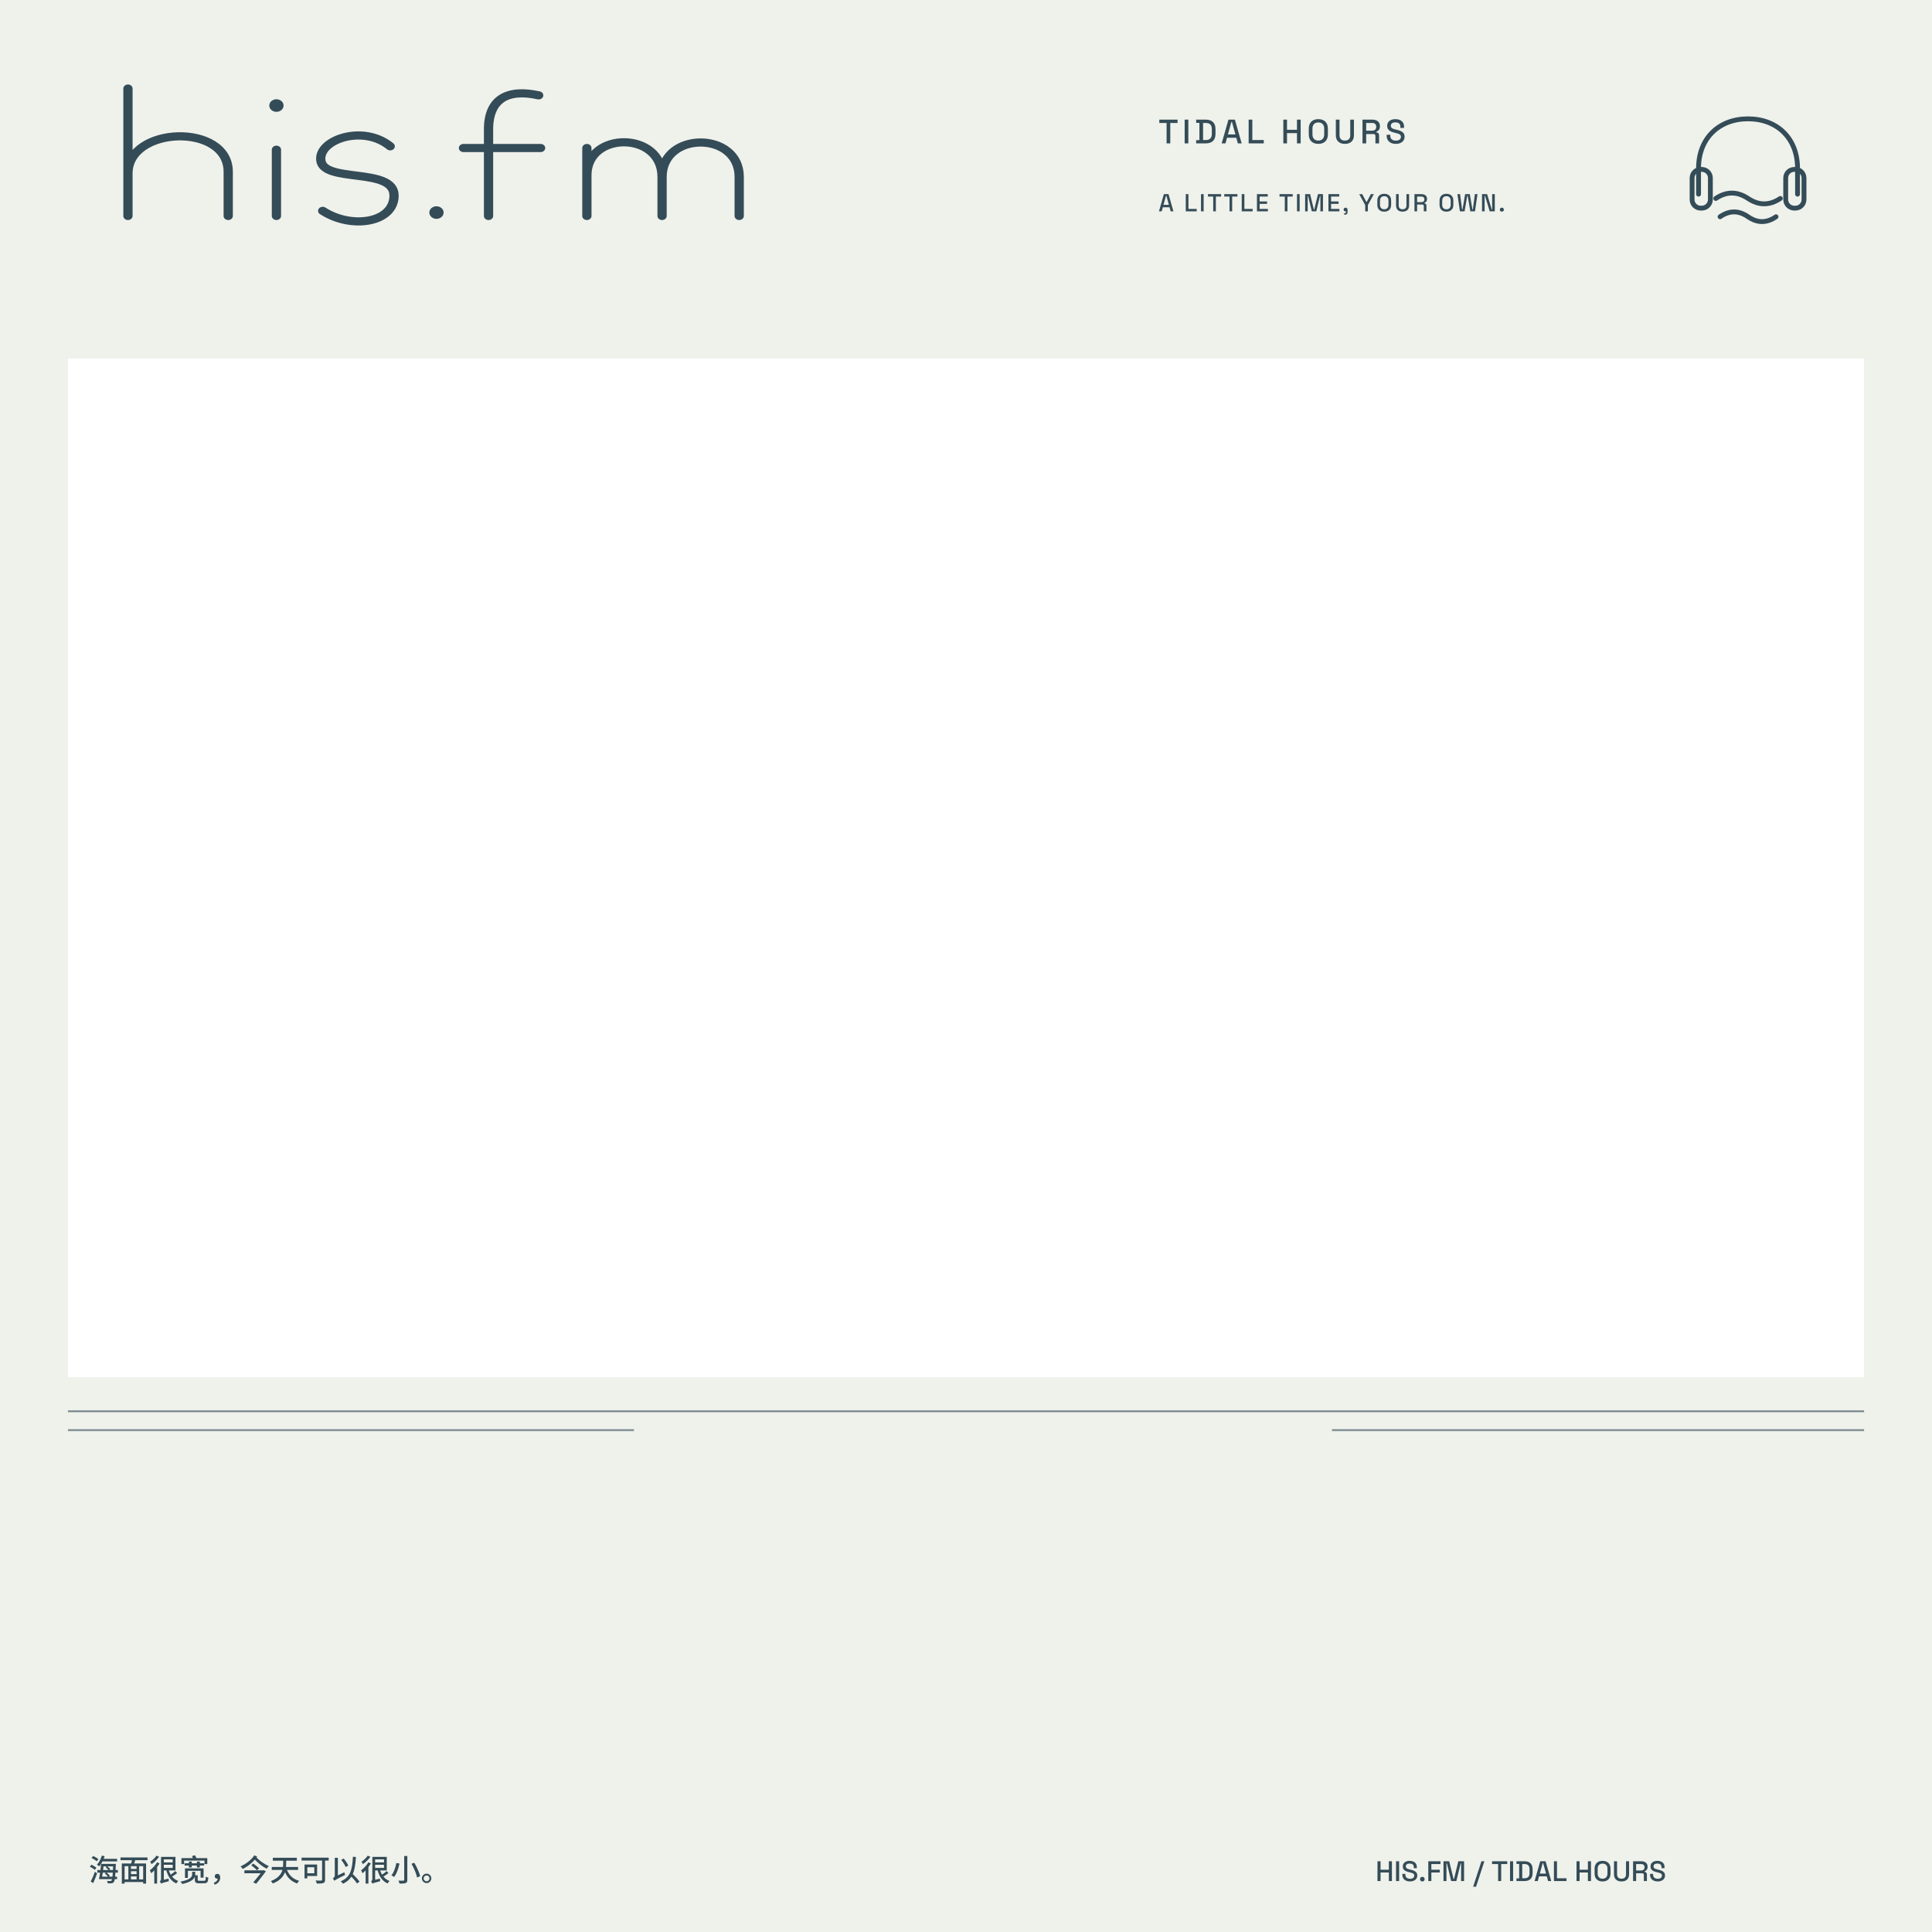
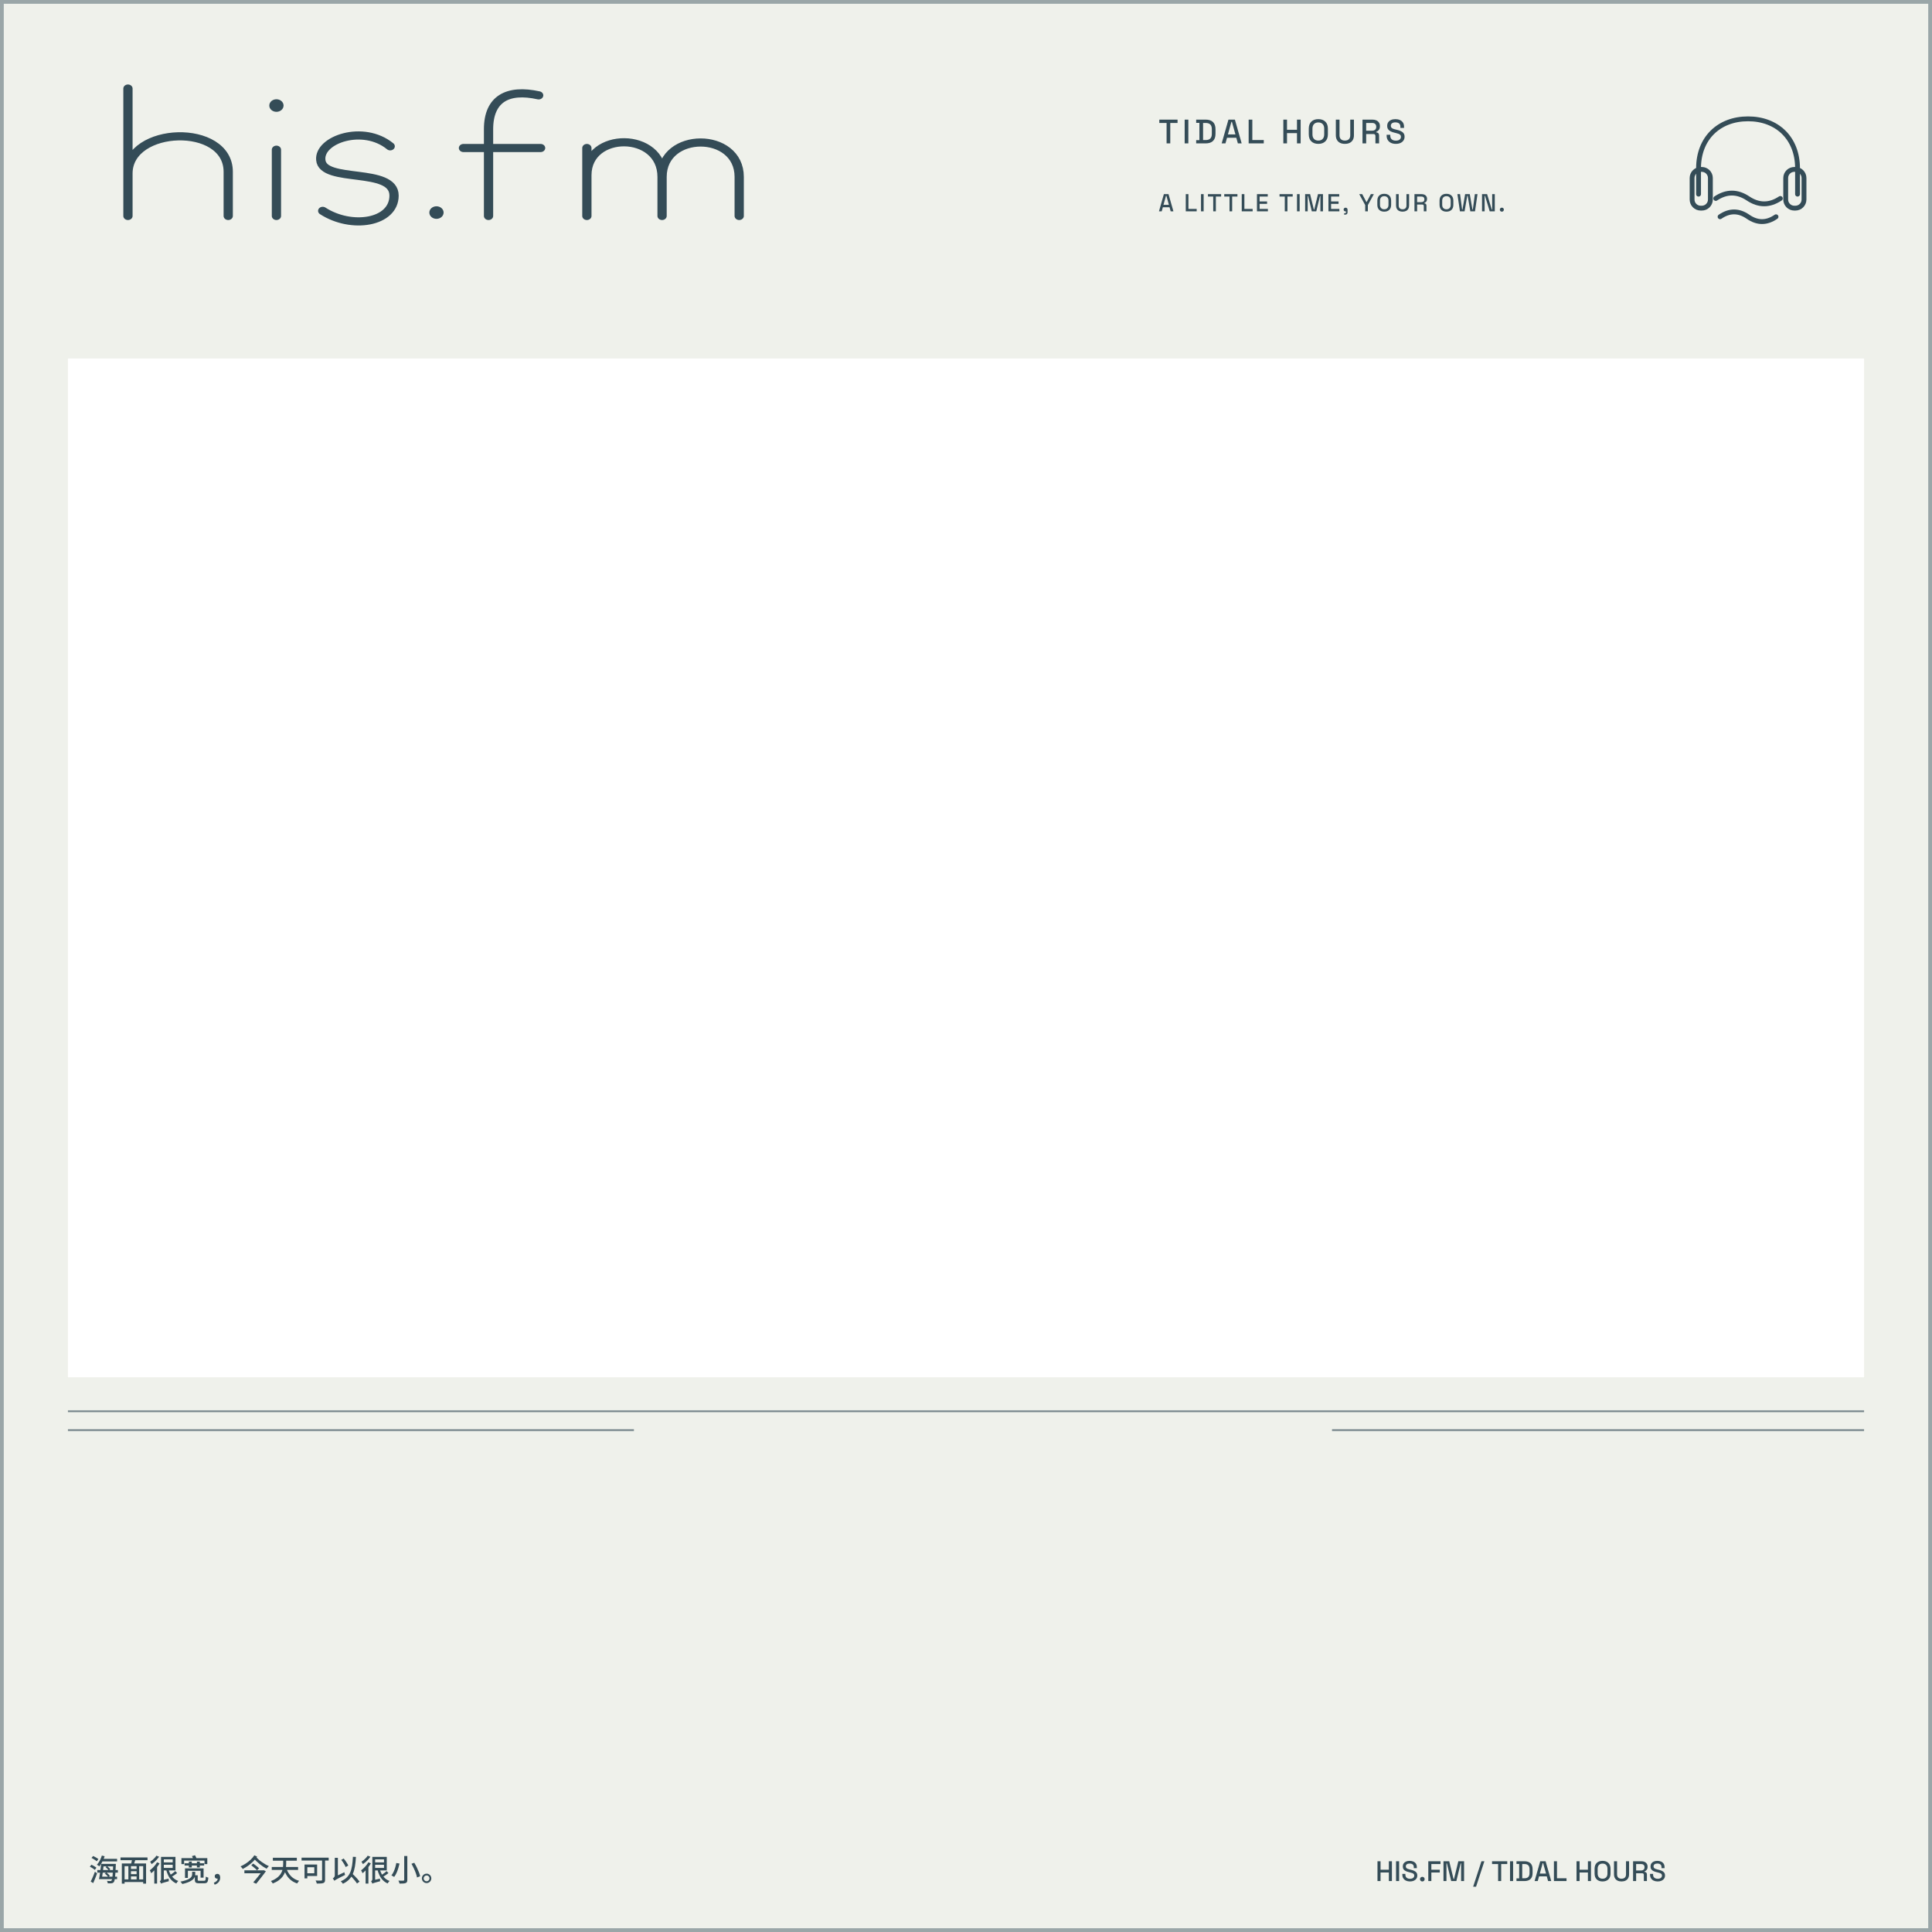
<svg xmlns="http://www.w3.org/2000/svg" width="1600" height="1600" viewBox="0 0 1024 1024" role="img" aria-label="his.fm cover frame">
  <path d="M0 0H1024V1024H0ZM36 190V730H988V190Z" fill="#EFF1EB" fill-rule="evenodd" />
  <g transform="translate(43 30) scale(0.6083333)">
    <g fill="none" stroke="#344C57" stroke-width="4.8" stroke-linecap="round" stroke-linejoin="round" transform="translate(24 16) scale(1.68 1.48)">
      <path d="M10 8V83M10 58C10 30 62 28 62 57V83M87 44V83M146 42C132 29 109 38 110 50C111 64 148 54 148 71C148 87 126 91 111 80M197 83V32C197 14 207 8 223 12M184 43H224M248 83V43M248 59C248 33 287 33 287 60V83M287 60C287 33 327 33 327 60V83" />
      <circle fill="#344C57" stroke="none" cx="87" cy="18" r="3.7" />
      <circle fill="#344C57" stroke="none" cx="170" cy="81" r="3.7" />
    </g>
  </g>
  <g transform="translate(890 55) scale(0.5703125)">
    <g fill="none" stroke="#344C57" stroke-width="4.5" stroke-linecap="round">
      <path d="M18 84V60C18 32 37 14 64 14C91 14 110 32 110 60V84M34 88Q49 78 64 88T94 88M38 105Q51 96 64 105T90 105" />
      <rect x="12" y="61" width="17" height="36" rx="8" />
      <rect x="99" y="61" width="17" height="36" rx="8" />
    </g>
  </g>
  <path fill="#344C57" d="M618.318 76.0V65.169H614.457V63.4H624.127V65.169H620.266V76.0ZM627.898 76.0V63.4H629.846V76.0ZM634 76.0V74.277H635.707V65.123H634V63.4H639.046Q641.558 63.4 642.9 64.674Q644.242 65.949 644.242 68.525V70.882Q644.242 73.457 642.9 74.729Q641.558 76.0 639.046 76.0ZM637.654 74.231H639.069Q640.698 74.231 641.496 73.405Q642.295 72.58 642.295 70.947V68.459Q642.295 66.808 641.496 65.992Q640.698 65.176 639.069 65.176H637.654ZM647.509 76.0 651.105 63.4H654.514L658.11 76.0H656.096L655.274 73.026H650.345L649.523 76.0ZM650.821 71.234H654.798L652.953 64.611H652.666ZM661.811 76.0V63.4H663.758V74.231H669.821V76.0ZM680.195 76.0V63.4H682.143V68.797H687.428V63.4H689.375V76.0H687.428V70.567H682.143V76.0ZM698.742 76.252Q696.423 76.252 695.05 74.947Q693.678 73.642 693.678 71.181V68.219Q693.678 65.758 695.05 64.453Q696.423 63.148 698.742 63.148Q701.061 63.148 702.434 64.453Q703.806 65.758 703.806 68.219V71.181Q703.806 73.642 702.434 74.947Q701.061 76.252 698.742 76.252ZM698.742 74.506Q700.225 74.506 701.042 73.631Q701.858 72.756 701.858 71.24V68.16Q701.858 66.644 701.042 65.769Q700.225 64.894 698.742 64.894Q697.277 64.894 696.451 65.769Q695.625 66.644 695.625 68.16V71.24Q695.625 72.756 696.451 73.631Q697.277 74.506 698.742 74.506ZM712.817 76.252Q711.338 76.252 710.263 75.716Q709.187 75.181 708.606 74.156Q708.024 73.132 708.024 71.679V63.4H709.971V71.726Q709.971 73.067 710.71 73.786Q711.449 74.506 712.817 74.506Q714.185 74.506 714.924 73.786Q715.663 73.067 715.663 71.726V63.4H717.611V71.679Q717.611 73.132 717.032 74.156Q716.453 75.181 715.374 75.716Q714.296 76.252 712.817 76.252ZM722.154 76.0V63.4H727.437Q728.619 63.4 729.504 63.808Q730.389 64.215 730.884 64.968Q731.38 65.721 731.38 66.76V66.963Q731.38 68.147 730.815 68.859Q730.249 69.57 729.445 69.863V70.149Q730.133 70.179 730.542 70.609Q730.951 71.04 730.951 71.821V76.0H729.003V72.088Q729.003 71.605 728.746 71.323Q728.49 71.04 727.93 71.04H724.102V76.0ZM724.102 69.271H727.235Q728.277 69.271 728.854 68.742Q729.432 68.214 729.432 67.294V67.146Q729.432 66.226 728.867 65.698Q728.301 65.169 727.235 65.169H724.102ZM739.809 76.252Q738.389 76.252 737.292 75.746Q736.195 75.239 735.571 74.264Q734.948 73.289 734.948 71.871V71.423H736.872V71.871Q736.872 73.219 737.678 73.88Q738.484 74.542 739.809 74.542Q741.153 74.542 741.841 73.971Q742.529 73.4 742.529 72.512Q742.529 71.908 742.207 71.536Q741.885 71.165 741.286 70.933Q740.688 70.701 739.859 70.508L739.187 70.349Q737.985 70.067 737.099 69.639Q736.213 69.21 735.727 68.512Q735.242 67.815 735.242 66.707Q735.242 65.599 735.785 64.802Q736.327 64.005 737.304 63.576Q738.281 63.148 739.593 63.148Q740.906 63.148 741.94 63.598Q742.974 64.047 743.571 64.931Q744.167 65.815 744.167 67.145V67.792H742.243V67.145Q742.243 66.33 741.91 65.83Q741.578 65.329 740.98 65.093Q740.383 64.858 739.593 64.858Q738.432 64.858 737.799 65.332Q737.166 65.807 737.166 66.66Q737.166 67.229 737.447 67.597Q737.728 67.965 738.267 68.2Q738.807 68.435 739.601 68.615L740.273 68.775Q741.497 69.044 742.436 69.472Q743.375 69.9 743.914 70.616Q744.453 71.332 744.453 72.465Q744.453 73.598 743.881 74.449Q743.309 75.3 742.266 75.776Q741.223 76.252 739.809 76.252Z" />
  <path fill="#344C57" d="M614.279 112.0 616.876 102.9H619.338L621.935 112.0H620.481L619.887 109.852H616.328L615.734 112.0ZM616.672 108.558H619.543L618.211 103.774H618.004ZM628.484 112.0V102.9H629.891V110.722H634.269V112.0ZM636.553 112.0V102.9H637.959V112.0ZM643.027 112.0V104.178H640.238V102.9H647.222V104.178H644.434V112.0ZM651.671 112.0V104.178H648.882V102.9H655.866V104.178H653.078V112.0ZM658.145 112.0V102.9H659.552V110.722H663.93V112.0ZM666.214 112.0V102.9H671.941V104.178H667.621V106.781H671.577V108.059H667.621V110.722H672.01V112.0ZM680.965 112.0V104.178H678.177V102.9H685.16V104.178H682.372V112.0ZM687.439 112.0V102.9H688.846V112.0ZM691.744 112.0V102.9H694.383L696.37 111.067H696.577L698.564 102.9H701.203V112.0H699.839V103.893H699.632L697.654 112.0H695.293L693.314 103.893H693.108V112.0ZM704.101 112.0V102.9H709.828V104.178H705.507V106.781H709.464V108.059H705.507V110.722H709.897V112.0ZM712.417 113.77V113.004H712.856Q713.39 113.004 713.39 112.47V112.054H713.187Q712.74 112.054 712.441 111.781Q712.142 111.507 712.142 111.085Q712.142 110.638 712.441 110.356Q712.74 110.075 713.187 110.075Q713.643 110.075 713.938 110.365Q714.233 110.656 714.233 111.128V112.478Q714.233 113.77 712.945 113.77ZM723.589 112.0V108.703L720.423 102.9H722.011L724.189 107.027H724.396L726.575 102.9H728.163L724.996 108.703V112.0ZM733.674 112.182Q731.999 112.182 731.008 111.239Q730.017 110.297 730.017 108.519V106.381Q730.017 104.603 731.008 103.66Q731.999 102.718 733.674 102.718Q735.349 102.718 736.341 103.66Q737.332 104.603 737.332 106.381V108.519Q737.332 110.297 736.341 111.239Q735.349 112.182 733.674 112.182ZM733.674 110.921Q734.746 110.921 735.335 110.289Q735.925 109.657 735.925 108.562V106.338Q735.925 105.243 735.335 104.611Q734.746 103.979 733.674 103.979Q732.616 103.979 732.02 104.611Q731.423 105.243 731.423 106.338V108.562Q731.423 109.657 732.02 110.289Q732.616 110.921 733.674 110.921ZM743.395 112.182Q742.327 112.182 741.551 111.795Q740.774 111.408 740.354 110.668Q739.934 109.928 739.934 108.879V102.9H741.34V108.913Q741.34 109.882 741.874 110.401Q742.407 110.921 743.395 110.921Q744.383 110.921 744.917 110.401Q745.451 109.882 745.451 108.913V102.9H746.857V108.879Q746.857 109.928 746.439 110.668Q746.021 111.408 745.242 111.795Q744.463 112.182 743.395 112.182ZM749.694 112.0V102.9H753.51Q754.363 102.9 755.002 103.194Q755.642 103.489 756 104.033Q756.357 104.576 756.357 105.326V105.473Q756.357 106.329 755.949 106.843Q755.541 107.356 754.96 107.568V107.774Q755.457 107.796 755.752 108.107Q756.047 108.418 756.047 108.982V112.0H754.641V109.174Q754.641 108.826 754.455 108.622Q754.27 108.418 753.866 108.418H751.101V112.0ZM751.101 107.14H753.364Q754.116 107.14 754.533 106.758Q754.951 106.377 754.951 105.713V105.605Q754.951 104.941 754.542 104.559Q754.134 104.178 753.364 104.178H751.101ZM766.648 112.182Q764.973 112.182 763.982 111.239Q762.991 110.297 762.991 108.519V106.381Q762.991 104.603 763.982 103.66Q764.973 102.718 766.648 102.718Q768.323 102.718 769.314 103.66Q770.306 104.603 770.306 106.381V108.519Q770.306 110.297 769.314 111.239Q768.323 112.182 766.648 112.182ZM766.648 110.921Q767.719 110.921 768.309 110.289Q768.899 109.657 768.899 108.562V106.338Q768.899 105.243 768.309 104.611Q767.719 103.979 766.648 103.979Q765.59 103.979 764.994 104.611Q764.397 105.243 764.397 106.338V108.562Q764.397 109.657 764.994 110.289Q765.59 110.921 766.648 110.921ZM773.792 112.0 772.455 102.9H773.858L774.942 111.05H775.149L776.552 102.9H779.015L780.419 111.05H780.625L781.71 102.9H783.112L781.775 112.0H779.307L777.887 103.732H777.68L776.26 112.0ZM785.497 112.0V102.9H788.196L790.671 111.067H790.878V102.9H792.268V112.0H789.569L787.093 103.829H786.887V112.0ZM796.012 112.182Q795.557 112.182 795.251 111.883Q794.946 111.585 794.946 111.118Q794.946 110.651 795.251 110.355Q795.557 110.058 796.012 110.058Q796.468 110.058 796.769 110.356Q797.07 110.655 797.07 111.122Q797.07 111.589 796.769 111.885Q796.468 112.182 796.012 112.182Z" />
  <path d="M36 748H988M36 758H336M706 758H988" fill="none" stroke="#344C57" stroke-width="1" stroke-opacity=".6" />
  <path fill="#344C57" d="M53.596 987.911H55.017Q54.905 988.897 54.773 989.995Q54.642 991.093 54.494 992.182Q54.347 993.27 54.206 994.246Q54.066 995.223 53.938 995.973H52.467Q52.629 995.198 52.789 994.205Q52.949 993.213 53.097 992.125Q53.246 991.036 53.377 989.951Q53.509 988.865 53.596 987.911ZM55.97 989.62 56.777 989.095Q57.242 989.447 57.731 989.919Q58.22 990.391 58.479 990.747L57.629 991.34Q57.386 990.974 56.91 990.485Q56.435 989.996 55.97 989.62ZM55.552 992.972 56.395 992.434Q56.896 992.816 57.428 993.323Q57.961 993.831 58.256 994.228L57.371 994.841Q57.093 994.443 56.573 993.915Q56.053 993.387 55.552 992.972ZM53.793 985.218H62.066V986.585H53.793ZM54.22 987.911H60.43V989.218H54.22ZM51.577 991.152H62.481V992.53H51.577ZM53.23 994.667H62.055V995.973H53.23ZM53.986 983.48 55.454 983.852Q55.127 984.851 54.674 985.832Q54.222 986.814 53.707 987.672Q53.193 988.53 52.652 989.186Q52.506 989.064 52.265 988.905Q52.023 988.746 51.778 988.595Q51.532 988.444 51.351 988.349Q51.906 987.754 52.402 986.969Q52.899 986.185 53.304 985.289Q53.709 984.393 53.986 983.48ZM59.996 987.911H61.401Q61.401 987.911 61.397 988.042Q61.392 988.172 61.392 988.328Q61.392 988.484 61.383 988.586Q61.287 990.882 61.188 992.483Q61.088 994.084 60.965 995.104Q60.841 996.124 60.689 996.698Q60.537 997.271 60.329 997.529Q60.075 997.87 59.788 997.999Q59.501 998.128 59.127 998.18Q58.78 998.223 58.234 998.217Q57.687 998.211 57.104 998.181Q57.088 997.899 56.985 997.539Q56.881 997.179 56.711 996.912Q57.29 996.967 57.774 996.979Q58.259 996.99 58.492 996.99Q58.698 996.99 58.829 996.941Q58.961 996.892 59.082 996.747Q59.247 996.564 59.378 996.026Q59.508 995.488 59.623 994.497Q59.737 993.505 59.828 991.957Q59.918 990.409 59.996 988.21ZM48.496 984.752 49.347 983.724Q49.825 983.934 50.354 984.219Q50.883 984.505 51.369 984.802Q51.856 985.099 52.162 985.355L51.273 986.509Q50.978 986.244 50.509 985.926Q50.039 985.607 49.507 985.297Q48.974 984.987 48.496 984.752ZM47.623 989.367 48.45 988.334Q48.912 988.542 49.417 988.82Q49.922 989.097 50.372 989.386Q50.822 989.675 51.11 989.933L50.238 991.086Q49.968 990.819 49.523 990.508Q49.079 990.198 48.578 989.896Q48.078 989.593 47.623 989.367ZM48.081 997.255Q48.408 996.624 48.796 995.768Q49.183 994.911 49.58 993.948Q49.976 992.986 50.298 992.063L51.463 992.891Q51.175 993.739 50.822 994.646Q50.468 995.553 50.107 996.434Q49.745 997.314 49.4 998.079ZM68.716 990.583H72.994V991.791H68.716ZM68.716 993.329H73.022V994.537H68.716ZM65.513 996.113H76.597V997.516H65.513ZM64.569 987.689H77.422V998.351H75.884V989.092H66.035V998.351H64.569ZM68.045 988.594H69.412V996.754H68.045ZM72.397 988.594H73.773V996.719H72.397ZM70.012 985.153 71.785 985.544Q71.524 986.38 71.262 987.24Q71.001 988.1 70.761 988.712L69.386 988.337Q69.512 987.892 69.636 987.336Q69.76 986.78 69.864 986.205Q69.968 985.63 70.012 985.153ZM63.875 984.49H78.182V985.929H63.875ZM83.23 987.062 84.581 987.609Q84.032 988.573 83.3 989.535Q82.567 990.496 81.762 991.349Q80.957 992.203 80.158 992.855Q80.1 992.682 79.96 992.386Q79.821 992.09 79.665 991.797Q79.509 991.505 79.382 991.323Q80.089 990.807 80.804 990.121Q81.518 989.434 82.15 988.652Q82.782 987.87 83.23 987.062ZM82.889 983.544 84.339 984.107Q83.842 984.819 83.188 985.546Q82.533 986.272 81.807 986.913Q81.081 987.553 80.364 988.035Q80.279 987.854 80.142 987.62Q80.005 987.386 79.852 987.152Q79.698 986.917 79.579 986.769Q80.208 986.366 80.84 985.825Q81.473 985.284 82.014 984.687Q82.555 984.091 82.889 983.544ZM81.781 990.256 83.202 988.842 83.264 988.876V998.344H81.781ZM86.092 984.174H93V991.355H86.092V990.04H91.525V985.49H86.092ZM86.126 987.119H91.966V988.363H86.126ZM89.257 990.581Q89.644 992.081 90.337 993.342Q91.031 994.603 92.063 995.524Q93.095 996.446 94.477 996.946Q94.306 997.092 94.112 997.329Q93.918 997.566 93.745 997.808Q93.573 998.05 93.453 998.265Q92.001 997.622 90.943 996.557Q89.885 995.493 89.171 994.041Q88.457 992.588 88.018 990.837ZM92.902 991.716 93.897 992.779Q93.197 993.339 92.372 993.892Q91.546 994.445 90.88 994.821L90.075 993.867Q90.504 993.599 91.025 993.234Q91.546 992.869 92.044 992.467Q92.542 992.066 92.902 991.716ZM85.354 998.366 85.23 997.042 85.894 996.521 89.409 995.715Q89.4 996.035 89.417 996.436Q89.434 996.837 89.477 997.088Q88.261 997.409 87.508 997.62Q86.754 997.83 86.328 997.963Q85.902 998.095 85.694 998.189Q85.486 998.284 85.354 998.366ZM85.354 998.366Q85.302 998.194 85.187 997.966Q85.072 997.739 84.94 997.513Q84.807 997.287 84.688 997.151Q84.905 997.024 85.128 996.728Q85.351 996.432 85.351 995.904V984.174H86.827V996.944Q86.827 996.944 86.678 997.042Q86.529 997.139 86.312 997.292Q86.095 997.444 85.874 997.632Q85.652 997.819 85.503 998.011Q85.354 998.203 85.354 998.366ZM96.158 984.851H109.874V988H108.389V986.157H97.58V988H96.158ZM97.819 987.563H108.213V988.762H97.819ZM100.095 986.657H101.648V989.779H100.095ZM104.37 986.666H105.909V989.788H104.37ZM103.271 993.924H104.791V996.345Q104.791 996.668 104.958 996.76Q105.126 996.852 105.698 996.852Q105.838 996.852 106.163 996.852Q106.488 996.852 106.886 996.852Q107.284 996.852 107.635 996.852Q107.987 996.852 108.166 996.852Q108.532 996.852 108.714 996.699Q108.897 996.546 108.976 996.072Q109.055 995.597 109.087 994.625Q109.248 994.745 109.484 994.855Q109.721 994.966 109.98 995.052Q110.238 995.138 110.427 995.188Q110.343 996.382 110.135 997.029Q109.926 997.676 109.494 997.92Q109.062 998.165 108.281 998.165Q108.167 998.165 107.886 998.165Q107.606 998.165 107.254 998.165Q106.902 998.165 106.547 998.165Q106.191 998.165 105.919 998.165Q105.646 998.165 105.54 998.165Q104.647 998.165 104.152 998.003Q103.658 997.842 103.465 997.445Q103.271 997.049 103.271 996.363ZM101.751 983.763 103.357 983.323Q103.607 983.757 103.873 984.305Q104.139 984.853 104.267 985.248L102.58 985.757Q102.463 985.362 102.224 984.796Q101.986 984.231 101.751 983.763ZM101.837 992.088H103.475V993.392Q103.475 993.895 103.335 994.44Q103.195 994.986 102.799 995.542Q102.404 996.098 101.646 996.634Q100.889 997.17 99.66 997.66Q98.432 998.15 96.622 998.56Q96.534 998.38 96.361 998.151Q96.187 997.922 95.988 997.694Q95.788 997.467 95.597 997.311Q97.333 996.971 98.475 996.579Q99.618 996.187 100.296 995.768Q100.975 995.349 101.306 994.931Q101.636 994.512 101.737 994.109Q101.837 993.705 101.837 993.347ZM98.059 990.264H107.902V995.179H106.318V991.55H99.58V995.322H98.059ZM113.769 998.924 113.346 997.888Q114.342 997.517 114.868 996.923Q115.395 996.329 115.395 995.514L115.175 994.071L116.05 995.377Q115.863 995.572 115.631 995.654Q115.4 995.736 115.154 995.736Q114.618 995.736 114.217 995.411Q113.815 995.085 113.815 994.467Q113.815 993.851 114.223 993.521Q114.63 993.191 115.183 993.191Q115.93 993.191 116.32 993.733Q116.711 994.276 116.711 995.189Q116.711 996.511 115.921 997.497Q115.132 998.483 113.769 998.924ZM129.536 991.319H139.38V992.858H129.536ZM133.178 988.647 134.189 987.71Q134.706 988.068 135.296 988.522Q135.885 988.976 136.428 989.423Q136.97 989.87 137.308 990.229L136.227 991.31Q135.916 990.942 135.398 990.478Q134.881 990.014 134.292 989.526Q133.704 989.038 133.178 988.647ZM135.629 984.1Q136.21 984.809 137.01 985.525Q137.81 986.242 138.743 986.904Q139.676 987.566 140.642 988.129Q141.608 988.691 142.513 989.082Q142.315 989.246 142.089 989.493Q141.864 989.74 141.661 989.996Q141.458 990.251 141.321 990.468Q140.432 990.009 139.475 989.369Q138.517 988.729 137.585 987.975Q136.653 987.221 135.815 986.4Q134.977 985.579 134.326 984.756ZM134.812 983.349 136.297 984.052Q135.382 985.42 134.159 986.632Q132.935 987.844 131.531 988.844Q130.126 989.844 128.654 990.6Q128.465 990.278 128.14 989.891Q127.816 989.504 127.487 989.225Q128.921 988.59 130.3 987.688Q131.678 986.786 132.85 985.678Q134.021 984.571 134.812 983.349ZM139.204 991.319H139.477L139.743 991.235L140.93 991.803Q140.421 992.512 139.793 993.333Q139.164 994.155 138.486 995.029Q137.808 995.903 137.122 996.764Q136.436 997.626 135.796 998.414L134.228 997.695Q134.884 996.934 135.587 996.082Q136.29 995.229 136.969 994.385Q137.648 993.54 138.227 992.787Q138.805 992.034 139.204 991.488ZM151.809 990.323Q152.582 992.734 154.262 994.444Q155.943 996.153 158.553 996.879Q158.379 997.044 158.181 997.287Q157.982 997.53 157.805 997.79Q157.628 998.05 157.516 998.267Q155.689 997.666 154.321 996.61Q152.953 995.554 151.991 994.059Q151.028 992.563 150.398 990.684ZM144.623 984.655H157.326V986.203H144.623ZM144.041 989.536H157.99V991.084H144.041ZM150.089 985.182H151.68V987.996Q151.68 988.988 151.55 990.09Q151.42 991.193 151.025 992.32Q150.63 993.447 149.848 994.532Q149.065 995.616 147.781 996.575Q146.496 997.534 144.569 998.295Q144.475 998.106 144.302 997.863Q144.13 997.62 143.939 997.385Q143.749 997.151 143.577 997.004Q145.356 996.329 146.54 995.47Q147.724 994.612 148.434 993.657Q149.143 992.702 149.503 991.717Q149.863 990.733 149.976 989.777Q150.089 988.821 150.089 987.978ZM170.708 985.033H172.29V996.316Q172.29 997.053 172.086 997.454Q171.883 997.854 171.363 998.042Q170.841 998.24 169.977 998.281Q169.113 998.321 167.906 998.321Q167.863 998.096 167.756 997.798Q167.648 997.5 167.522 997.204Q167.396 996.907 167.268 996.702Q167.889 996.727 168.496 996.739Q169.103 996.752 169.57 996.748Q170.037 996.745 170.229 996.745Q170.496 996.731 170.602 996.638Q170.708 996.546 170.708 996.29ZM161.413 988.233H162.88V995.576H161.413ZM162.035 988.233H168.086V994.32H162.035V992.872H166.585V989.674H162.035ZM159.838 984.599H174.208V986.128H159.838ZM180.873 985.76 182.169 985.057Q182.647 985.622 183.112 986.291Q183.578 986.96 183.972 987.602Q184.365 988.244 184.605 988.756L183.23 989.58Q183.017 989.061 182.636 988.39Q182.255 987.719 181.794 987.027Q181.333 986.336 180.873 985.76ZM185.281 993.687 186.491 992.83Q187.204 993.502 187.987 994.301Q188.77 995.1 189.459 995.885Q190.148 996.67 190.564 997.296L189.225 998.292Q188.843 997.666 188.188 996.86Q187.532 996.053 186.767 995.22Q186.002 994.386 185.281 993.687ZM187.039 984.139 188.655 984.215Q188.499 987.042 188.119 989.28Q187.74 991.518 186.982 993.241Q186.224 994.963 184.949 996.242Q183.675 997.52 181.746 998.427Q181.651 998.265 181.443 998.013Q181.234 997.762 181.004 997.516Q180.775 997.269 180.594 997.113Q182.472 996.358 183.681 995.213Q184.89 994.069 185.584 992.486Q186.277 990.903 186.605 988.827Q186.933 986.75 187.039 984.139ZM177.216 996.866 176.929 995.311 177.485 994.749 182.51 992.316Q182.569 992.64 182.693 993.064Q182.817 993.488 182.905 993.747Q181.524 994.436 180.579 994.92Q179.634 995.404 179.031 995.731Q178.428 996.057 178.076 996.263Q177.723 996.469 177.531 996.61Q177.339 996.75 177.216 996.866ZM177.216 996.866Q177.148 996.686 176.998 996.453Q176.848 996.221 176.683 995.994Q176.519 995.767 176.381 995.639Q176.574 995.512 176.821 995.282Q177.069 995.052 177.258 994.729Q177.447 994.407 177.447 994.013V984.666H179.084V995.02Q179.084 995.02 178.894 995.151Q178.704 995.282 178.429 995.495Q178.155 995.707 177.875 995.958Q177.596 996.209 177.406 996.447Q177.216 996.686 177.216 996.866ZM195.23 987.062 196.581 987.609Q196.032 988.573 195.3 989.535Q194.567 990.496 193.762 991.349Q192.957 992.203 192.158 992.855Q192.1 992.682 191.96 992.386Q191.821 992.09 191.665 991.797Q191.509 991.505 191.382 991.323Q192.089 990.807 192.804 990.121Q193.518 989.434 194.15 988.652Q194.782 987.87 195.23 987.062ZM194.889 983.544 196.339 984.107Q195.842 984.819 195.188 985.546Q194.533 986.272 193.807 986.913Q193.081 987.553 192.364 988.035Q192.279 987.854 192.142 987.62Q192.005 987.386 191.852 987.152Q191.698 986.917 191.579 986.769Q192.208 986.366 192.84 985.825Q193.473 985.284 194.014 984.687Q194.555 984.091 194.889 983.544ZM193.781 990.256 195.202 988.842 195.264 988.876V998.344H193.781ZM198.092 984.174H205V991.355H198.092V990.04H203.525V985.49H198.092ZM198.126 987.119H203.966V988.363H198.126ZM201.257 990.581Q201.644 992.081 202.337 993.342Q203.031 994.603 204.063 995.524Q205.095 996.446 206.477 996.946Q206.306 997.092 206.112 997.329Q205.918 997.566 205.745 997.808Q205.573 998.05 205.453 998.265Q204.001 997.622 202.943 996.557Q201.885 995.493 201.171 994.041Q200.457 992.588 200.018 990.837ZM204.902 991.716 205.897 992.779Q205.197 993.339 204.372 993.892Q203.546 994.445 202.88 994.821L202.075 993.867Q202.504 993.599 203.025 993.234Q203.546 992.869 204.044 992.467Q204.542 992.066 204.902 991.716ZM197.354 998.366 197.23 997.042 197.894 996.521 201.409 995.715Q201.4 996.035 201.417 996.436Q201.434 996.837 201.477 997.088Q200.261 997.409 199.508 997.62Q198.754 997.83 198.328 997.963Q197.902 998.095 197.694 998.189Q197.486 998.284 197.354 998.366ZM197.354 998.366Q197.302 998.194 197.187 997.966Q197.072 997.739 196.94 997.513Q196.807 997.287 196.688 997.151Q196.905 997.024 197.128 996.728Q197.351 996.432 197.351 995.904V984.174H198.827V996.944Q198.827 996.944 198.678 997.042Q198.529 997.139 198.312 997.292Q198.095 997.444 197.874 997.632Q197.652 997.819 197.503 998.011Q197.354 998.203 197.354 998.366ZM214.24 983.72H215.884V996.359Q215.884 997.12 215.679 997.493Q215.473 997.867 214.992 998.056Q214.501 998.236 213.705 998.293Q212.908 998.349 211.767 998.34Q211.724 998.124 211.621 997.839Q211.518 997.554 211.398 997.265Q211.277 996.976 211.148 996.762Q211.715 996.787 212.253 996.796Q212.792 996.805 213.201 996.797Q213.61 996.789 213.779 996.789Q214.03 996.782 214.135 996.689Q214.24 996.597 214.24 996.357ZM218.094 987.851 219.565 987.299Q220.254 988.428 220.886 989.712Q221.518 990.997 221.999 992.231Q222.481 993.465 222.68 994.446L221.035 995.102Q220.863 994.139 220.42 992.892Q219.977 991.646 219.367 990.326Q218.758 989.007 218.094 987.851ZM210.048 987.435 211.753 987.721Q211.488 988.901 211.095 990.211Q210.701 991.521 210.155 992.72Q209.609 993.92 208.905 994.816Q208.723 994.678 208.458 994.527Q208.194 994.376 207.924 994.238Q207.655 994.101 207.448 994.015Q208.133 993.18 208.647 992.048Q209.16 990.917 209.514 989.705Q209.868 988.494 210.048 987.435ZM226.103 993.07Q226.805 993.07 227.366 993.409Q227.927 993.748 228.266 994.314Q228.605 994.88 228.605 995.573Q228.605 996.258 228.266 996.828Q227.927 997.399 227.365 997.738Q226.803 998.076 226.1 998.076Q225.415 998.076 224.846 997.738Q224.277 997.399 223.938 996.828Q223.599 996.258 223.599 995.573Q223.599 994.88 223.938 994.314Q224.277 993.748 224.847 993.409Q225.418 993.07 226.103 993.07ZM226.106 997.113Q226.747 997.113 227.194 996.663Q227.641 996.213 227.641 995.572Q227.641 995.149 227.437 994.799Q227.233 994.45 226.883 994.242Q226.533 994.034 226.103 994.034Q225.687 994.034 225.337 994.242Q224.987 994.45 224.775 994.799Q224.563 995.148 224.563 995.573Q224.563 995.998 224.775 996.351Q224.987 996.704 225.335 996.908Q225.683 997.113 226.106 997.113Z" />
  <path fill="#344C57" d="M730.095 997.0V986.5H731.718V990.998H736.122V986.5H737.745V997.0H736.122V992.472H731.718V997.0ZM739.935 997.0V986.5H741.558V997.0ZM747.32 997.21Q746.136 997.21 745.222 996.788Q744.308 996.366 743.788 995.554Q743.268 994.741 743.268 993.559V993.186H744.872V993.559Q744.872 994.682 745.543 995.234Q746.215 995.785 747.32 995.785Q748.439 995.785 749.013 995.309Q749.586 994.833 749.586 994.093Q749.586 993.59 749.317 993.28Q749.049 992.971 748.55 992.778Q748.051 992.584 747.361 992.424L746.801 992.291Q745.799 992.056 745.061 991.699Q744.323 991.342 743.918 990.76Q743.513 990.179 743.513 989.256Q743.513 988.332 743.966 987.668Q744.418 987.004 745.232 986.647Q746.046 986.29 747.14 986.29Q748.233 986.29 749.095 986.665Q749.957 987.039 750.454 987.776Q750.951 988.512 750.951 989.621V990.16H749.347V989.621Q749.347 988.942 749.07 988.525Q748.793 988.107 748.295 987.911Q747.797 987.715 747.14 987.715Q746.171 987.715 745.644 988.11Q745.117 988.506 745.117 989.217Q745.117 989.69 745.351 989.997Q745.585 990.304 746.034 990.5Q746.484 990.695 747.146 990.846L747.706 990.979Q748.726 991.203 749.508 991.56Q750.291 991.916 750.74 992.513Q751.19 993.11 751.19 994.054Q751.19 994.998 750.713 995.707Q750.236 996.416 749.367 996.813Q748.498 997.21 747.32 997.21ZM753.867 997.21Q753.341 997.21 752.989 996.865Q752.637 996.521 752.637 995.982Q752.637 995.444 752.989 995.101Q753.341 994.759 753.867 994.759Q754.394 994.759 754.741 995.104Q755.088 995.448 755.088 995.987Q755.088 996.525 754.741 996.868Q754.394 997.21 753.867 997.21ZM757.025 997.0V986.5H763.499V987.975H758.648V990.998H763.112V992.472H758.648V997.0ZM765.077 997.0V986.5H768.122L770.414 995.923H770.653L772.945 986.5H775.991V997.0H774.417V987.645H774.179L771.896 997.0H769.172L766.889 987.645H766.65V997.0ZM780.792 1000.0 785.202 986.5H786.751L782.341 1000.0ZM794.035 997.0V987.975H790.817V986.5H798.875V987.975H795.658V997.0ZM800.351 997.0V986.5H801.974V997.0ZM803.77 997.0V995.564H805.192V987.936H803.77V986.5H807.974Q810.068 986.5 811.187 987.562Q812.305 988.624 812.305 990.77V992.735Q812.305 994.881 811.187 995.941Q810.068 997.0 807.974 997.0ZM806.815 995.525H807.994Q809.351 995.525 810.017 994.838Q810.682 994.15 810.682 992.79V990.716Q810.682 989.34 810.017 988.66Q809.351 987.98 807.994 987.98H806.815ZM813.361 997.0 816.357 986.5H819.198L822.194 997.0H820.517L819.831 994.522H815.724L815.039 997.0ZM816.121 993.028H819.434L817.897 987.509H817.658ZM823.612 997.0V986.5H825.235V995.525H830.287V997.0ZM835.599 997.0V986.5H837.222V990.998H841.626V986.5H843.249V997.0H841.626V992.472H837.222V997.0ZM849.388 997.21Q847.455 997.21 846.311 996.122Q845.168 995.035 845.168 992.984V990.516Q845.168 988.465 846.311 987.378Q847.455 986.29 849.388 986.29Q851.321 986.29 852.464 987.378Q853.608 988.465 853.608 990.516V992.984Q853.608 995.035 852.464 996.122Q851.321 997.21 849.388 997.21ZM849.388 995.755Q850.624 995.755 851.304 995.026Q851.985 994.297 851.985 993.033V990.467Q851.985 989.203 851.304 988.474Q850.624 987.745 849.388 987.745Q848.167 987.745 847.479 988.474Q846.791 989.203 846.791 990.467V993.033Q846.791 994.297 847.479 995.026Q848.167 995.755 849.388 995.755ZM859.451 997.21Q858.218 997.21 857.322 996.764Q856.426 996.317 855.941 995.464Q855.456 994.61 855.456 993.399V986.5H857.079V993.438Q857.079 994.556 857.695 995.155Q858.311 995.755 859.451 995.755Q860.591 995.755 861.206 995.155Q861.822 994.556 861.822 993.438V986.5H863.445V993.399Q863.445 994.61 862.963 995.464Q862.481 996.317 861.582 996.764Q860.683 997.21 859.451 997.21ZM865.565 997.0V986.5H869.967Q870.952 986.5 871.689 986.84Q872.427 987.18 872.84 987.807Q873.253 988.434 873.253 989.3V989.469Q873.253 990.456 872.782 991.049Q872.311 991.642 871.64 991.886V992.124Q872.214 992.149 872.555 992.508Q872.895 992.867 872.895 993.518V997.0H871.272V993.74Q871.272 993.338 871.058 993.102Q870.845 992.867 870.378 992.867H867.188V997.0ZM867.188 991.392H869.799Q870.667 991.392 871.148 990.952Q871.63 990.512 871.63 989.745V989.622Q871.63 988.855 871.158 988.415Q870.687 987.975 869.799 987.975H867.188ZM878.611 997.21Q877.427 997.21 876.513 996.788Q875.599 996.366 875.079 995.554Q874.559 994.741 874.559 993.559V993.186H876.163V993.559Q876.163 994.682 876.834 995.234Q877.506 995.785 878.611 995.785Q879.731 995.785 880.304 995.309Q880.877 994.833 880.877 994.093Q880.877 993.59 880.609 993.28Q880.34 992.971 879.842 992.778Q879.343 992.584 878.652 992.424L878.092 992.291Q877.091 992.056 876.352 991.699Q875.614 991.342 875.209 990.76Q874.805 990.179 874.805 989.256Q874.805 988.332 875.257 987.668Q875.709 987.004 876.523 986.647Q877.337 986.29 878.431 986.29Q879.524 986.29 880.386 986.665Q881.248 987.039 881.745 987.776Q882.242 988.512 882.242 989.621V990.16H880.639V989.621Q880.639 988.942 880.362 988.525Q880.085 988.107 879.587 987.911Q879.089 987.715 878.431 987.715Q877.463 987.715 876.935 988.11Q876.408 988.506 876.408 989.217Q876.408 989.69 876.642 989.997Q876.876 990.304 877.326 990.5Q877.775 990.695 878.437 990.846L878.997 990.979Q880.017 991.203 880.8 991.56Q881.582 991.916 882.032 992.513Q882.481 993.11 882.481 994.054Q882.481 994.998 882.004 995.707Q881.527 996.416 880.658 996.813Q879.789 997.21 878.611 997.21Z" />
+   <rect x="1" y="1" width="1022" height="1022" fill="none" stroke="#344C57" stroke-width="2" stroke-opacity=".45" />
</svg>
